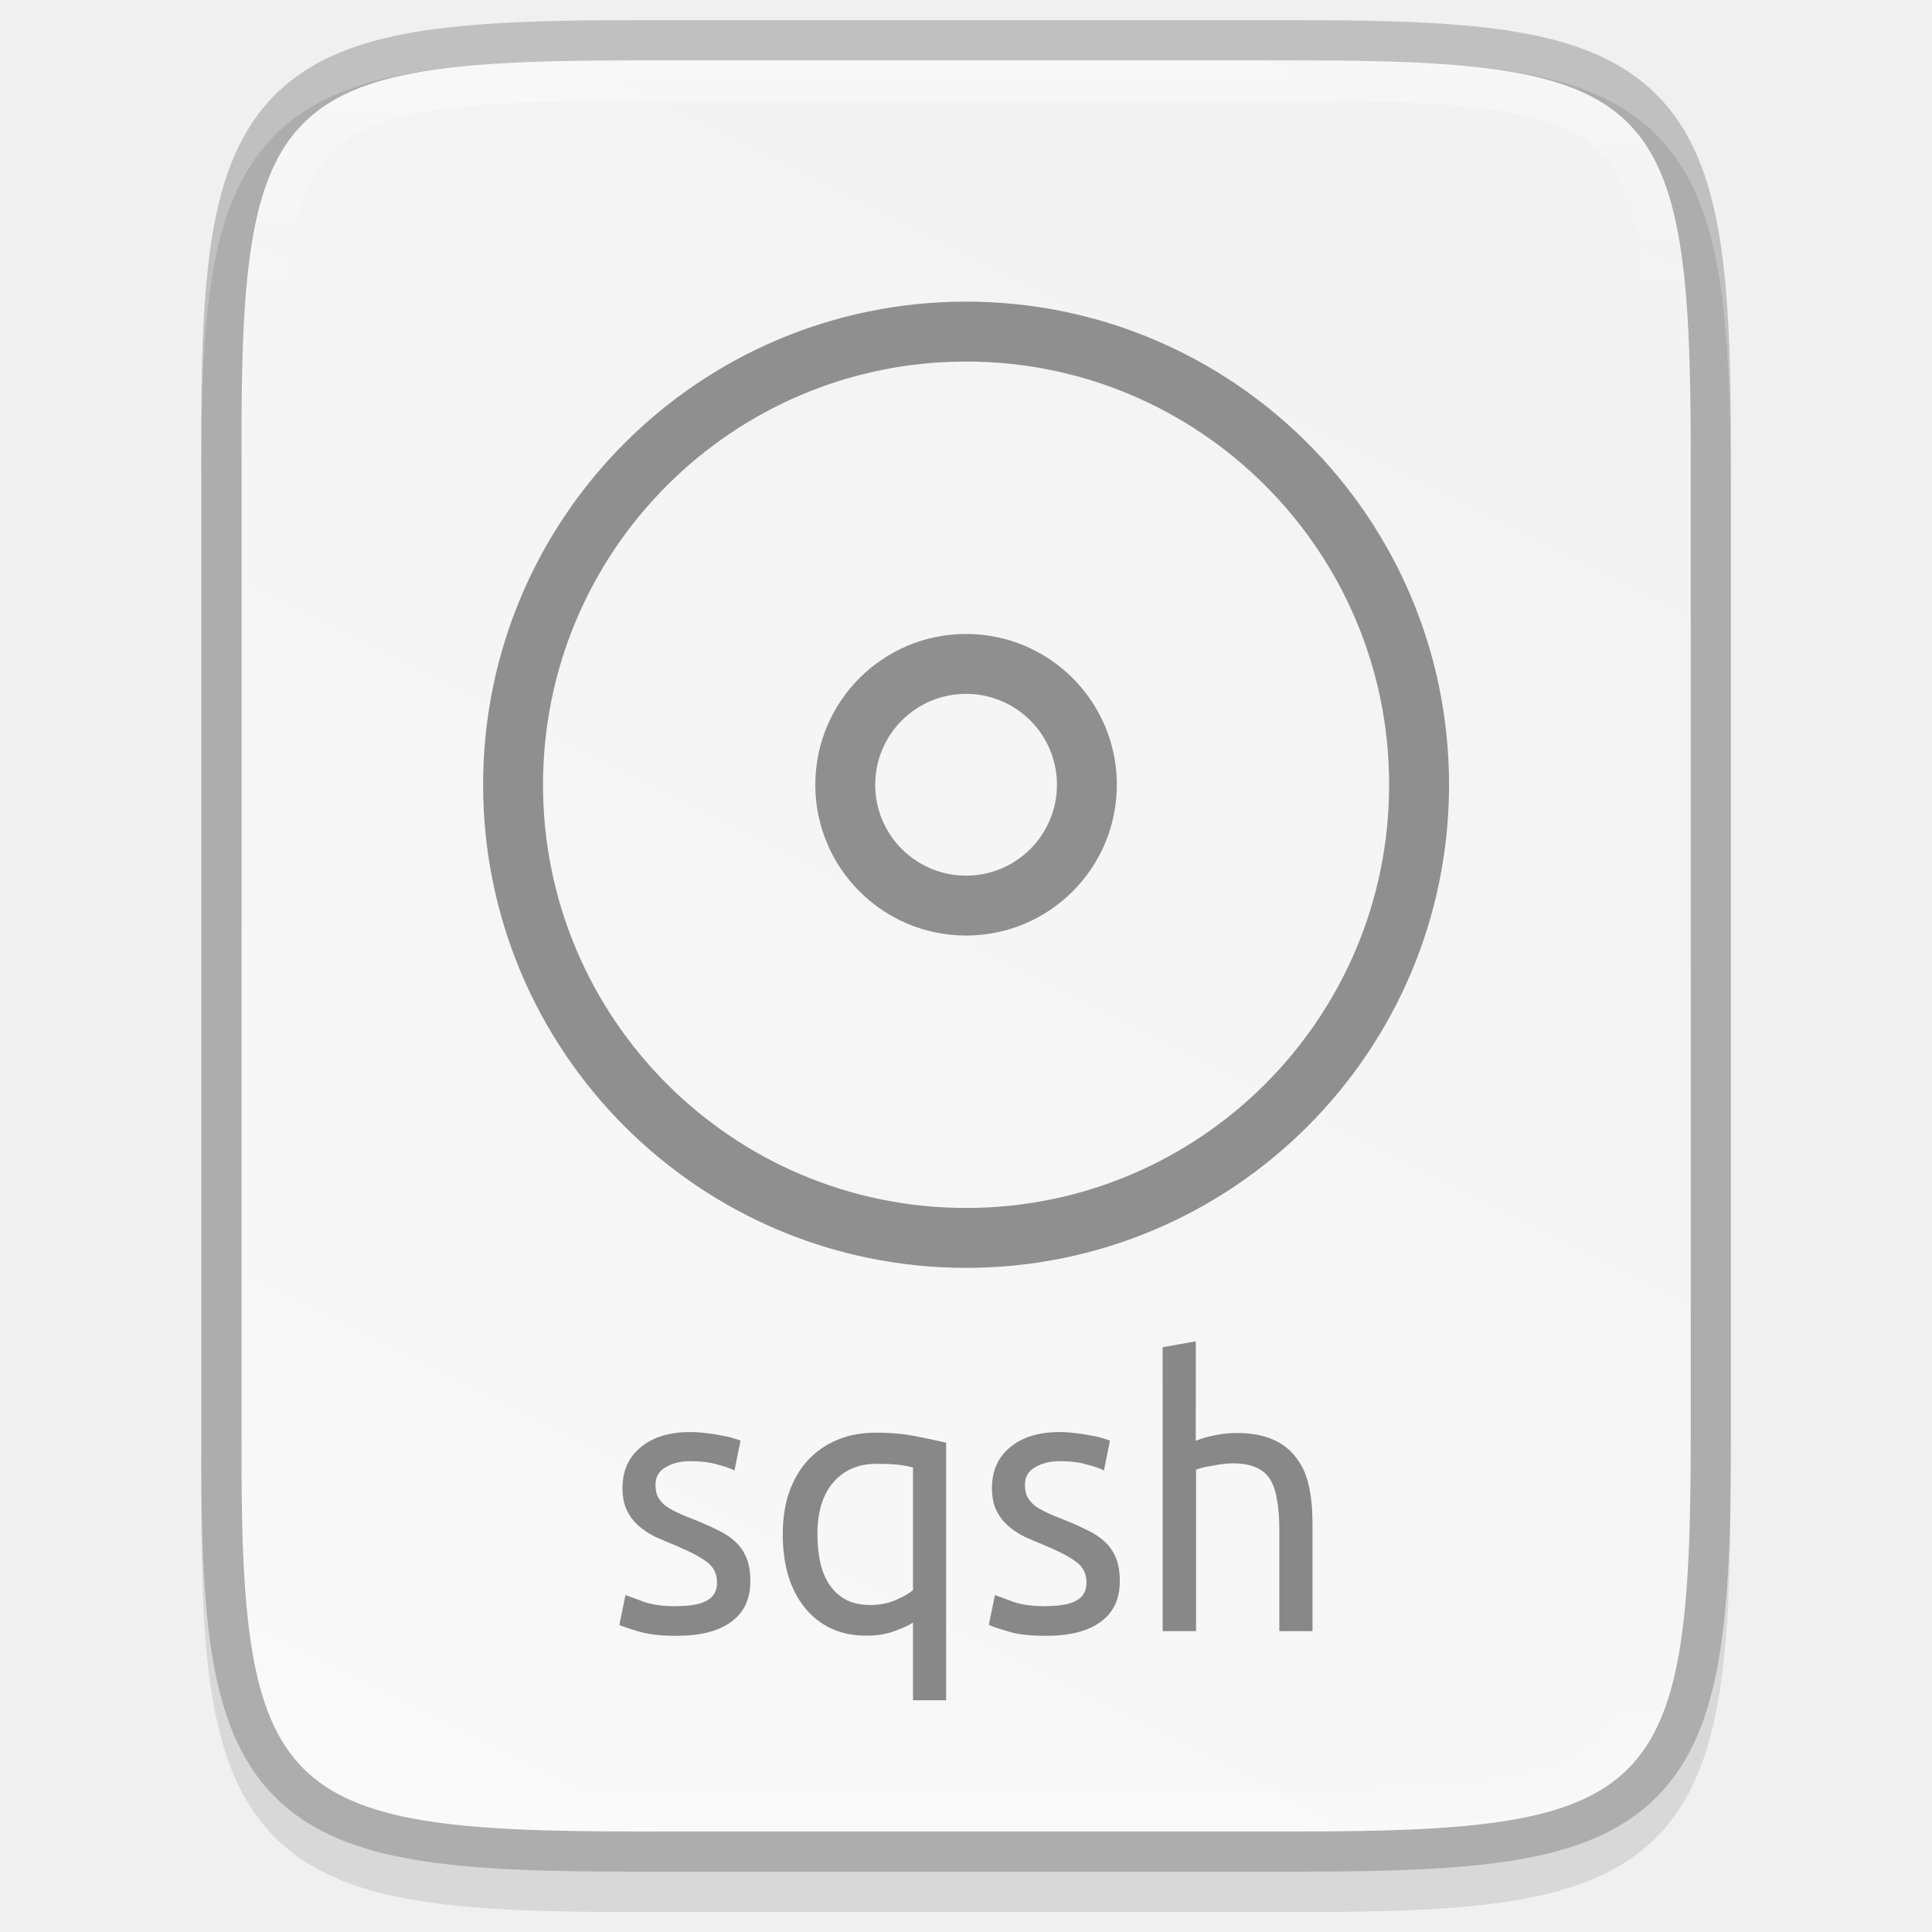
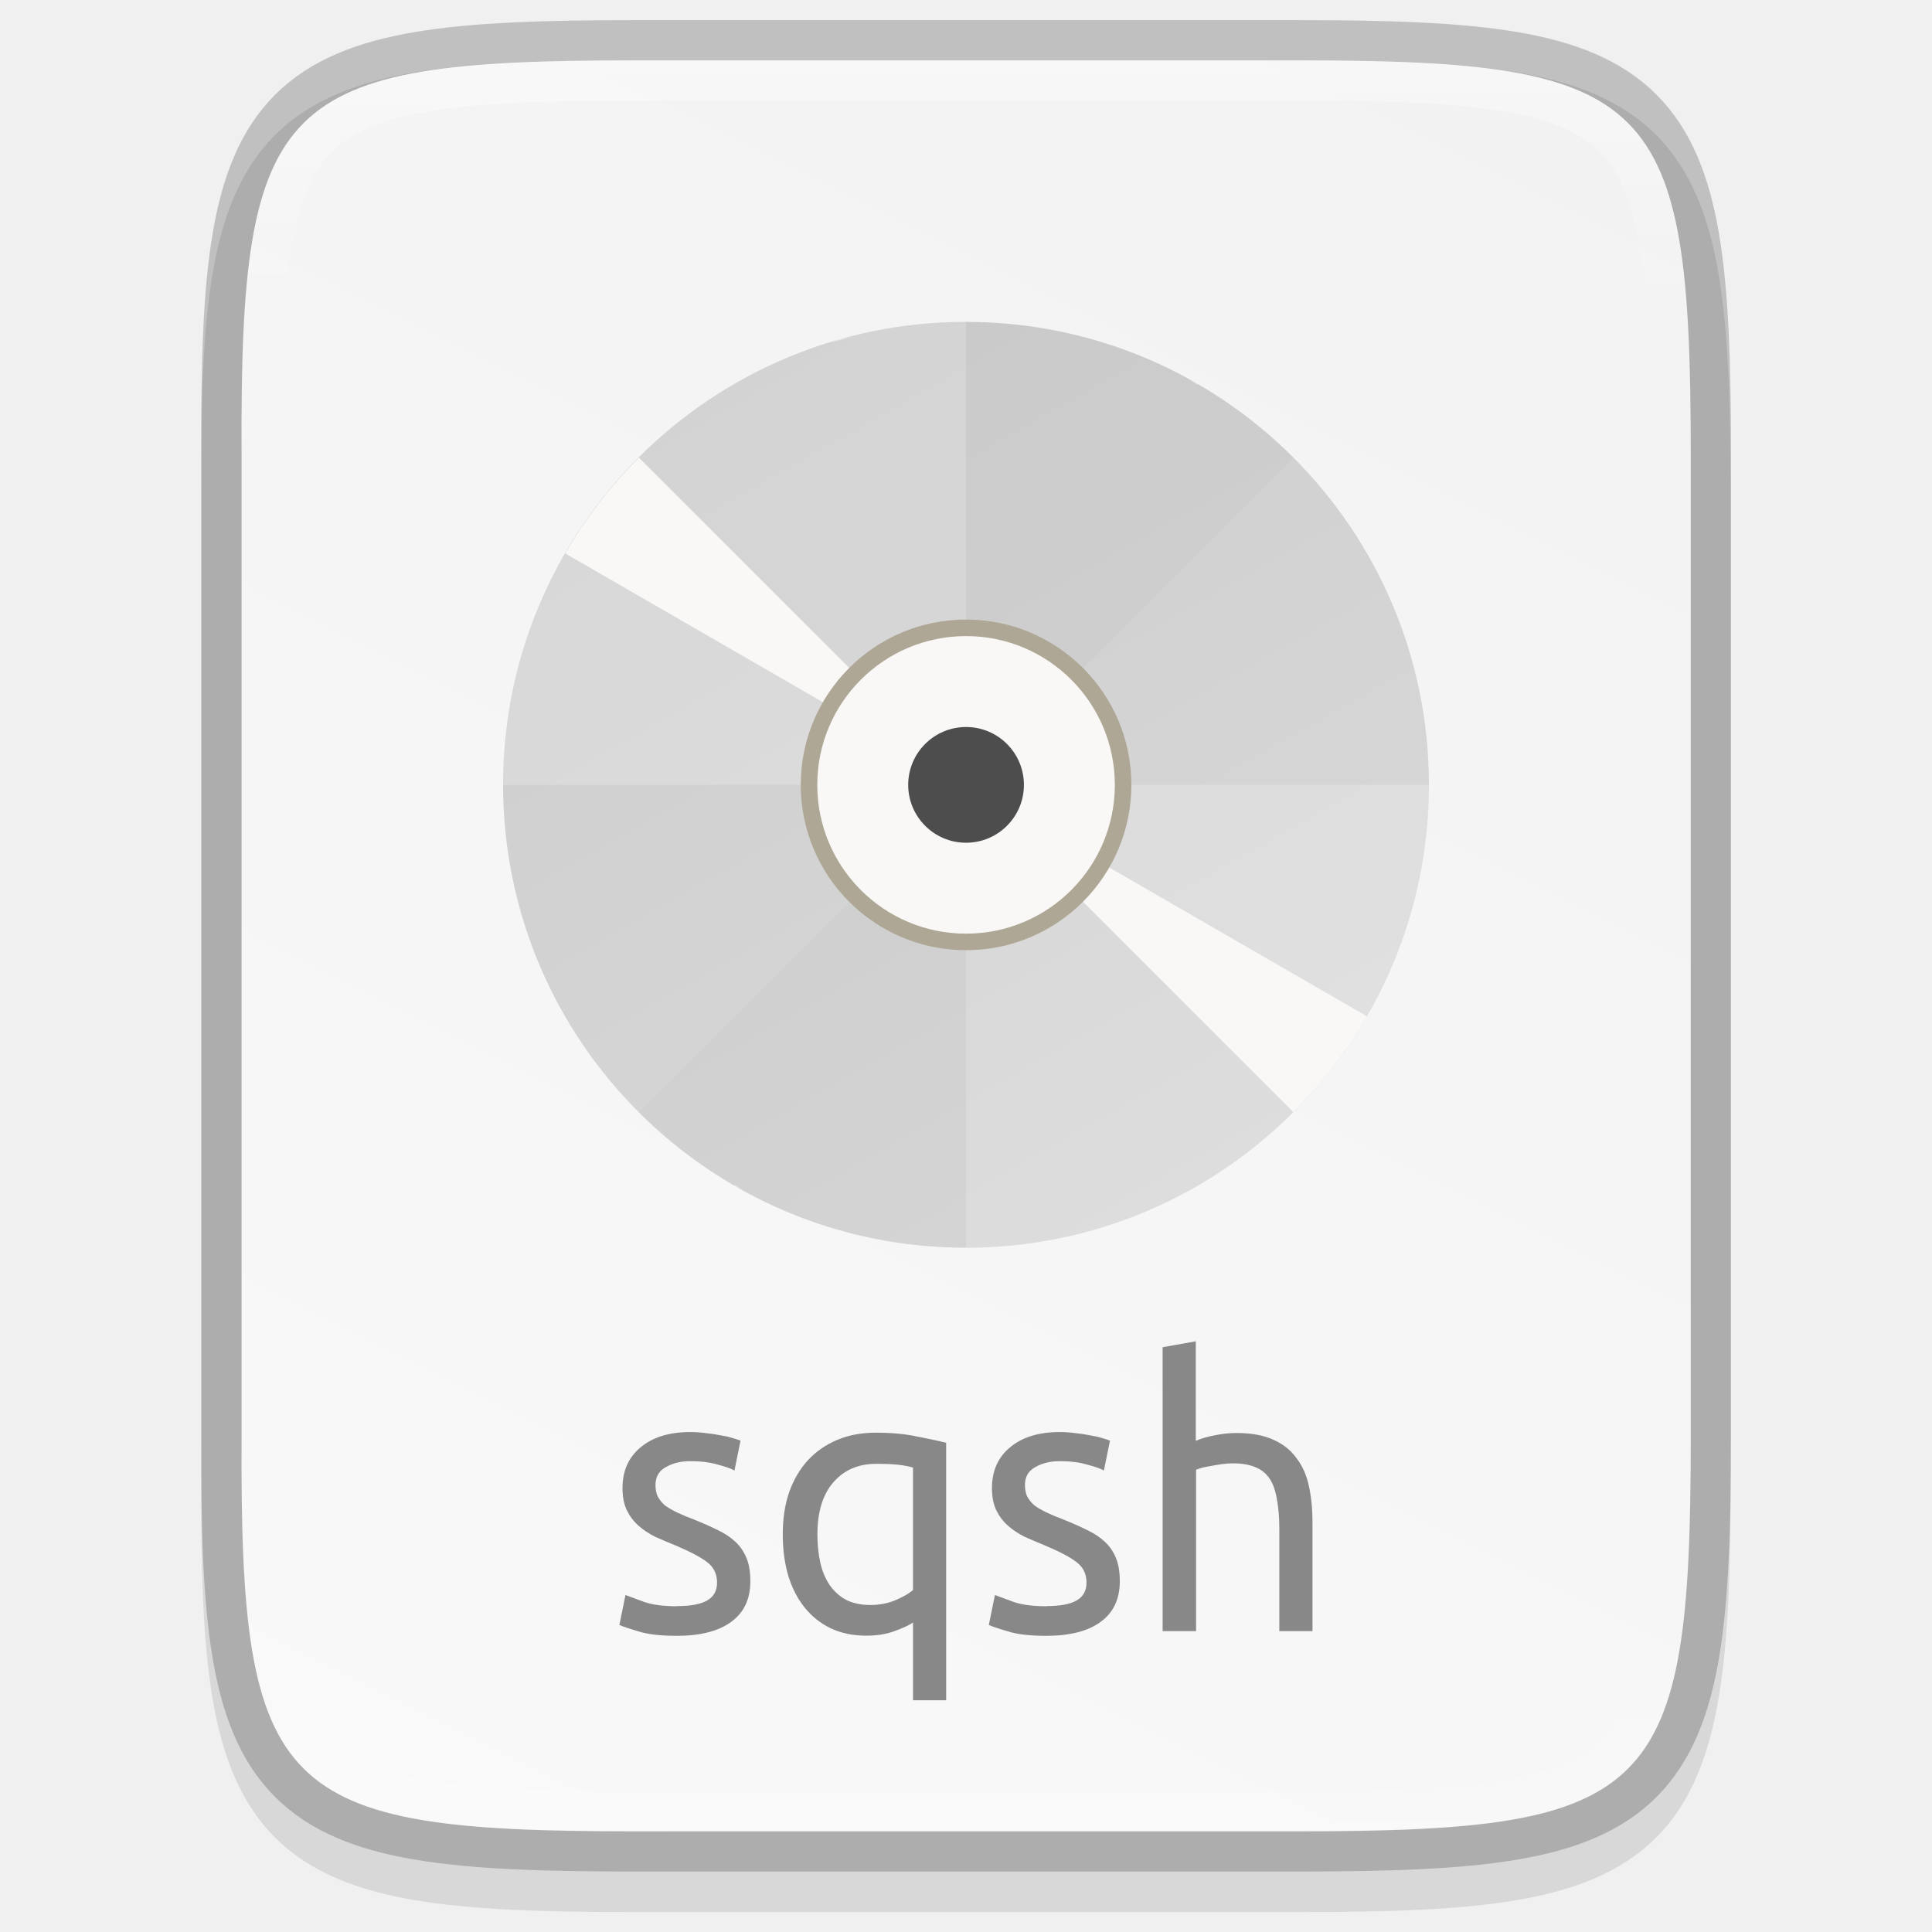
<svg xmlns="http://www.w3.org/2000/svg" xmlns:xlink="http://www.w3.org/1999/xlink" height="48" viewBox="0 0 12.7 12.7" width="48" version="1.1" id="svg35">
  <defs id="defs39">
+     <clipPath clipPathUnits="userSpaceOnUse" id="clipPath994">
+       <path style="color:#000000;display:inline;overflow:visible;visibility:visible;fill:#cdcdcd;fill-opacity:1;fill-rule:nonzero;stroke:none;stroke-width:2;stroke-miterlimit:4;stroke-dasharray:none;stroke-opacity:1;marker:none;enable-background:accumulate" d="m 335.731,62 c -8.824,0 -9.774,0.906 -9.73,9.748 V 84 96.252 c -0.043,8.842 0.906,9.748 9.73,9.748 h 16.539 c 8.824,0 9.73,-0.906 9.73,-9.748 V 84 71.748 C 362.001,62.906 361.094,62 352.27,62 Z" id="path996" />
+     </clipPath>
+     <clipPath clipPathUnits="userSpaceOnUse" id="clipPath994-3">
+       <path style="color:#000000;display:inline;overflow:visible;visibility:visible;fill:#cdcdcd;fill-opacity:1;fill-rule:nonzero;stroke:none;stroke-width:2;stroke-miterlimit:4;stroke-dasharray:none;stroke-opacity:1;marker:none;enable-background:accumulate" d="m 335.731,62 c -8.824,0 -9.774,0.906 -9.73,9.748 V 84 96.252 c -0.043,8.842 0.906,9.748 9.73,9.748 h 16.539 c 8.824,0 9.73,-0.906 9.73,-9.748 V 84 71.748 C 362.001,62.906 361.094,62 352.27,62 Z" id="path996-6" />
+     </clipPath>
+     <clipPath clipPathUnits="userSpaceOnUse" id="clipPath994-36">
+       <path style="color:#000000;display:inline;overflow:visible;visibility:visible;fill:#cdcdcd;fill-opacity:1;fill-rule:nonzero;stroke:none;stroke-width:2;stroke-miterlimit:4;stroke-dasharray:none;stroke-opacity:1;marker:none;enable-background:accumulate" d="m 335.731,62 c -8.824,0 -9.774,0.906 -9.73,9.748 V 84 96.252 c -0.043,8.842 0.906,9.748 9.73,9.748 h 16.539 c 8.824,0 9.73,-0.906 9.73,-9.748 V 84 71.748 C 362.001,62.906 361.094,62 352.27,62 Z" id="path996-7" />
+     </clipPath>
    <linearGradient xlink:href="#linearGradient927" id="linearGradient1004" x1="344" y1="62" x2="344" y2="106" gradientUnits="userSpaceOnUse" />
    <linearGradient id="linearGradient927">
      <stop style="stop-color:#ffffff;stop-opacity:1;" offset="0" id="stop923" />
      <stop id="stop933" offset="0.125" style="stop-color:#ffffff;stop-opacity:0.098" />
      <stop id="stop931" offset="0.925" style="stop-color:#ffffff;stop-opacity:0.098" />
      <stop style="stop-color:#ffffff;stop-opacity:0.498" offset="1" id="stop925" />
    </linearGradient>
-     <clipPath clipPathUnits="userSpaceOnUse" id="clipPath994">
-       <path style="color:#000000;display:inline;overflow:visible;visibility:visible;fill:#cdcdcd;fill-opacity:1;fill-rule:nonzero;stroke:none;stroke-width:2;stroke-miterlimit:4;stroke-dasharray:none;stroke-opacity:1;marker:none;enable-background:accumulate" d="m 335.731,62 c -8.824,0 -9.774,0.906 -9.73,9.748 V 84 96.252 c -0.043,8.842 0.906,9.748 9.73,9.748 h 16.539 c 8.824,0 9.73,-0.906 9.73,-9.748 V 84 71.748 C 362.001,62.906 361.094,62 352.27,62 Z" id="path996" />
+     <clipPath clipPathUnits="userSpaceOnUse" id="clipPath994-367">
+       <path style="color:#000000;display:inline;overflow:visible;visibility:visible;fill:#cdcdcd;fill-opacity:1;fill-rule:nonzero;stroke:none;stroke-width:2;stroke-miterlimit:4;stroke-dasharray:none;stroke-opacity:1;marker:none;enable-background:accumulate" d="m 335.731,62 c -8.824,0 -9.774,0.906 -9.73,9.748 V 84 96.252 c -0.043,8.842 0.906,9.748 9.73,9.748 h 16.539 c 8.824,0 9.73,-0.906 9.73,-9.748 V 84 71.748 C 362.001,62.906 361.094,62 352.27,62 Z" id="path996-5" />
    </clipPath>
-     <linearGradient xlink:href="#linearGradient928" id="linearGradient218" gradientUnits="userSpaceOnUse" x1="334.866" y1="140.23" x2="334.866" y2="160.631" />
-     <linearGradient id="linearGradient928">
-       <stop style="stop-color:#808080;stop-opacity:1" offset="0" id="stop924" />
-       <stop style="stop-color:#999999;stop-opacity:1" offset="1" id="stop926" />
+     <linearGradient xlink:href="#linearGradient1048" id="linearGradient8588-0-1" gradientUnits="userSpaceOnUse" gradientTransform="matrix(0.1277778,0,0,0.1277778,3.172446,-29.61269)" x1="13.735" y1="249.694" x2="38.1" y2="292.767" />
+     <linearGradient id="linearGradient1048">
+       <stop style="stop-color:#cdcdcd;stop-opacity:1;" offset="0" id="stop1044" />
+       <stop style="stop-color:#d9d9d9;stop-opacity:1" offset="1" id="stop1046" />
    </linearGradient>
    <linearGradient xlink:href="#linearGradient4338" id="linearGradient1024" gradientUnits="userSpaceOnUse" gradientTransform="matrix(0,-0.02997233,0.02997147,0,-3.039658,13.62604)" x1="459.034" y1="419.233" x2="35.31" y2="207.365" />
    <linearGradient id="linearGradient4338">
      <stop style="stop-color:#f2f2f2;stop-opacity:1" offset="0" id="stop4340" />
      <stop style="stop-color:#f9f9f9;stop-opacity:1" offset="1" id="stop4342" />
    </linearGradient>
  </defs>
  <linearGradient id="a" gradientUnits="userSpaceOnUse" x1="344" x2="344" y1="62" y2="106">
    <stop offset="0" stop-color="#fff" id="stop2" />
    <stop offset=".125" stop-color="#fff" stop-opacity=".098" id="stop4" />
    <stop offset=".925" stop-color="#fff" stop-opacity=".098" id="stop6" />
    <stop offset="1" stop-color="#fff" stop-opacity=".498" id="stop8" />
  </linearGradient>
  <clipPath id="b">
    <path d="m335.731 62c-8.824 0-9.774.906-9.73 9.748v12.252 12.252c-.043 8.842.906 9.748 9.73 9.748h16.539c8.824 0 9.73-.906 9.73-9.748v-12.252-12.252c0-8.842-.906-9.748-9.73-9.748z" id="path11" />
  </clipPath>
  <linearGradient id="c" gradientTransform="matrix(0 -.02997233 .02997147 0 -3.039659 297.9261)" gradientUnits="userSpaceOnUse" x1="459.034" x2="35.31" y1="419.233" y2="207.365">
    <stop offset="0" stop-color="#f2f2f2" id="stop14" />
    <stop offset="1" stop-color="#f9f9f9" id="stop16" />
  </linearGradient>
-   <path style="color:#000000;font-style:normal;font-variant:normal;font-weight:normal;font-stretch:normal;font-size:medium;line-height:normal;font-family:sans-serif;font-variant-ligatures:normal;font-variant-position:normal;font-variant-caps:normal;font-variant-numeric:normal;font-variant-alternates:normal;font-feature-settings:normal;text-indent:0;text-align:start;text-decoration:none;text-decoration-line:none;text-decoration-style:solid;text-decoration-color:#000000;letter-spacing:normal;word-spacing:normal;text-transform:none;writing-mode:lr-tb;direction:ltr;text-orientation:mixed;dominant-baseline:auto;baseline-shift:baseline;text-anchor:start;white-space:normal;shape-padding:0;clip-rule:nonzero;display:inline;overflow:visible;visibility:visible;opacity:0.1;isolation:auto;mix-blend-mode:normal;color-interpolation:sRGB;color-interpolation-filters:linearRGB;solid-color:#000000;solid-opacity:1;vector-effect:none;fill:#000000;fill-opacity:1;fill-rule:nonzero;stroke:none;stroke-width:0.529;stroke-linecap:butt;stroke-linejoin:miter;stroke-miterlimit:4;stroke-dasharray:none;stroke-dashoffset:0;stroke-opacity:1;marker:none;color-rendering:auto;image-rendering:auto;shape-rendering:auto;text-rendering:auto;enable-background:accumulate" d="m 4.162,0.397 c -0.588,0 -1.051,0.014 -1.432,0.078 C 2.349,0.538 2.037,0.658 1.809,0.886 1.58,1.114 1.46,1.426 1.396,1.807 1.333,2.188 1.32,2.653 1.323,3.242 V 6.482 9.724 c -0.003,0.589 0.01,1.053 0.073,1.434 0.063,0.381 0.184,0.693 0.412,0.921 0.228,0.228 0.54,0.348 0.921,0.412 0.381,0.064 0.844,0.078 1.432,0.078 h 4.376 c 0.588,0 1.051,-0.014 1.431,-0.078 0.38,-0.064 0.691,-0.184 0.919,-0.412 0.228,-0.228 0.347,-0.539 0.411,-0.92 0.064,-0.381 0.078,-0.844 0.078,-1.434 V 6.482 3.241 c 0,-0.589 -0.014,-1.053 -0.078,-1.434 C 11.236,1.426 11.116,1.115 10.889,0.887 10.661,0.659 10.35,0.538 9.97,0.474 9.589,0.41 9.127,0.397 8.538,0.397 Z" id="path1020" />
-   <path style="color:#000000;display:inline;overflow:visible;visibility:visible;opacity:0.2;fill:none;fill-opacity:1;fill-rule:nonzero;stroke:#000000;stroke-width:0.529;stroke-miterlimit:4;stroke-dasharray:none;stroke-opacity:1;marker:none;enable-background:accumulate" d="m 4.163,0.397 c -2.335,0 -2.586,0.24 -2.575,2.579 v 3.242 3.242 c -0.011,2.339 0.24,2.579 2.575,2.579 h 4.376 c 2.335,0 2.575,-0.24 2.575,-2.579 V 6.218 2.976 c 0,-2.339 -0.24,-2.579 -2.575,-2.579 z" id="path958" />
-   <path style="color:#000000;display:inline;overflow:visible;visibility:visible;fill:url(#linearGradient1024);fill-opacity:1;fill-rule:nonzero;stroke:none;stroke-width:0.265;marker:none;enable-background:accumulate" d="m 4.163,0.397 c -2.335,0 -2.586,0.24 -2.575,2.579 v 3.242 3.242 c -0.011,2.339 0.24,2.579 2.575,2.579 h 4.376 c 2.335,0 2.575,-0.24 2.575,-2.579 V 6.218 2.976 c 0,-2.339 -0.24,-2.579 -2.575,-2.579 z" id="path964" />
-   <g id="g1037-1" transform="matrix(0.3503372,0,0,0.3504141,-111.3628,-47.3559)" style="display:inline;stroke:url(#linearGradient218);stroke-width:1.124;stroke-miterlimit:4;stroke-dasharray:none;enable-background:new">
-     <circle style="display:inline;opacity:1;fill:#000000;fill-opacity:0;stroke:#8f8f8f;stroke-width:1.124;stroke-linecap:square;stroke-linejoin:round;stroke-miterlimit:4;stroke-dasharray:none;stroke-dashoffset:0;stroke-opacity:1;enable-background:new" id="circle1035-4" cx="336" cy="149.864" r="2.267" />
-     <ellipse style="opacity:1;fill:#888888;fill-opacity:0;fill-rule:evenodd;stroke:#8f8f8f;stroke-width:1.124;stroke-linecap:square;stroke-linejoin:round;stroke-miterlimit:4;stroke-dasharray:none;stroke-opacity:1;paint-order:fill markers stroke" id="path947-8" cx="336" cy="149.864" rx="8.5" ry="8.501" />
+   <path style="color:#000000;font-style:normal;font-variant:normal;font-weight:normal;font-stretch:normal;font-size:medium;line-height:normal;font-family:sans-serif;font-variant-ligatures:normal;font-variant-position:normal;font-variant-caps:normal;font-variant-numeric:normal;font-variant-alternates:normal;font-feature-settings:normal;text-indent:0;text-align:start;text-decoration:none;text-decoration-line:none;text-decoration-style:solid;text-decoration-color:#000000;letter-spacing:normal;word-spacing:normal;text-transform:none;writing-mode:lr-tb;direction:ltr;text-orientation:mixed;dominant-baseline:auto;baseline-shift:baseline;text-anchor:start;white-space:normal;shape-padding:0;clip-rule:nonzero;display:inline;overflow:visible;visibility:visible;opacity:0.1;isolation:auto;mix-blend-mode:normal;color-interpolation:sRGB;color-interpolation-filters:linearRGB;solid-color:#000000;solid-opacity:1;vector-effect:none;fill:#000000;fill-opacity:1;fill-rule:nonzero;stroke:none;stroke-width:0.529;stroke-linecap:butt;stroke-linejoin:miter;stroke-miterlimit:4;stroke-dasharray:none;stroke-dashoffset:0;stroke-opacity:1;marker:none;color-rendering:auto;image-rendering:auto;shape-rendering:auto;text-rendering:auto;enable-background:accumulate" d="m 4.162,0.397 c -0.588,0 -1.051,0.014 -1.432,0.078 -0.381,0.064 -0.693,0.184 -0.921,0.412 C 1.58,1.114 1.46,1.426 1.396,1.807 1.333,2.188 1.32,2.653 1.323,3.242 v 3.24 3.242 c -0.003,0.589 0.01,1.053 0.073,1.434 0.063,0.381 0.184,0.693 0.412,0.921 0.228,0.228 0.54,0.348 0.921,0.412 0.381,0.064 0.844,0.078 1.432,0.078 h 4.376 c 0.588,0 1.051,-0.014 1.431,-0.078 0.38,-0.064 0.691,-0.184 0.919,-0.412 0.228,-0.228 0.347,-0.539 0.411,-0.92 0.064,-0.381 0.078,-0.844 0.078,-1.434 V 6.482 3.241 c 0,-0.589 -0.014,-1.053 -0.078,-1.434 -0.064,-0.381 -0.184,-0.692 -0.411,-0.92 -0.228,-0.228 -0.538,-0.348 -0.919,-0.412 -0.38,-0.064 -0.843,-0.078 -1.431,-0.078 z" id="path1020" />
+   <path style="color:#000000;display:inline;overflow:visible;visibility:visible;opacity:0.2;fill:none;fill-opacity:1;fill-rule:nonzero;stroke:#000000;stroke-width:0.529;stroke-miterlimit:4;stroke-dasharray:none;stroke-opacity:1;marker:none;enable-background:accumulate" d="m 4.163,0.397 c -2.335,0 -2.586,0.24 -2.575,2.579 V 6.218 9.459 c -0.011,2.339 0.24,2.579 2.575,2.579 h 4.376 c 2.335,0 2.575,-0.24 2.575,-2.579 V 6.218 2.976 c 0,-2.339 -0.24,-2.579 -2.575,-2.579 z" id="path958" />
+   <path style="color:#000000;display:inline;overflow:visible;visibility:visible;fill:url(#linearGradient1024);fill-opacity:1;fill-rule:nonzero;stroke:none;stroke-width:0.265;marker:none;enable-background:accumulate" d="m 4.163,0.397 c -2.335,0 -2.586,0.24 -2.575,2.579 V 6.218 9.459 c -0.011,2.339 0.24,2.579 2.575,2.579 h 4.376 c 2.335,0 2.575,-0.24 2.575,-2.579 V 6.218 2.976 c 0,-2.339 -0.24,-2.579 -2.575,-2.579 z" id="path964" />
+   <circle style="display:inline;opacity:1;fill:url(#linearGradient8588-0-1);fill-opacity:1;stroke:none;stroke-width:0.495;stroke-linecap:round;stroke-linejoin:round;stroke-miterlimit:4;stroke-dasharray:none;stroke-opacity:1;enable-background:new" id="path9498-6-5-6" cx="6.35" cy="5.159" r="3.043" />
+   <g style="display:inline;stroke-width:0.913;enable-background:new" id="g7204-0-9" transform="matrix(0.02716704,0,0,0.02716704,-5.060356,2.378451)">
+     <path id="path11042-53-1-6-2" d="m 420.021,-9.636 a 112,112 0 0 0 -112,112 h 112 z m 0,112 v 112 a 112,112 0 0 0 112,-112 z" style="display:inline;opacity:0.2;fill:#ffffff;fill-opacity:1;stroke:none;stroke-width:0.913;stroke-linecap:round;stroke-linejoin:round;stroke-miterlimit:4;stroke-dasharray:none;stroke-opacity:1;enable-background:new" />
+     <path id="path11042-53-6-27-2-0" d="m 499.217,23.168 a 112,112 0 0 0 -158.392,0 l 79.196,79.196 z m -79.196,79.196 -79.196,79.196 a 112,112 0 0 0 158.392,0 z" style="display:inline;opacity:0.02;fill:#000000;fill-opacity:1;stroke:none;stroke-width:0.913;stroke-linecap:round;stroke-linejoin:round;stroke-miterlimit:4;stroke-dasharray:none;stroke-opacity:1;enable-background:new" />
+     <path id="path11042-53-6-2-0-6-2" d="m 389.47,-5.387 a 112,112 0 0 0 -2.034,0.688 112,112 0 0 1 5.416,-1.467 112,112 0 0 0 -3.382,0.779 z m 8.82,-2.032 a 112,112 0 0 1 5.517,-0.916 112,112 0 0 0 -5.517,0.916 z m -16.139,4.508 a 112,112 0 0 0 -5.237,2 112,112 0 0 1 5.237,-2 z m 27.22,-6.131 a 112,112 0 0 1 5.559,-0.361 112,112 0 0 0 -5.559,0.361 z m -37.531,10.435 a 112,112 0 0 0 -5.034,2.524 112,112 0 0 1 5.034,-2.524 z m 48.706,-10.944 a 112,112 0 0 1 5.586,0.2 112,112 0 0 0 -5.586,-0.2 z m -58.536,16.255 a 112,112 0 0 0 -4.763,3.015 112,112 0 0 1 4.763,-3.015 z m 69.688,-15.646 a 112,112 0 0 1 5.553,0.757 112,112 0 0 0 -5.553,-0.757 z M 352.749,12.975 a 112,112 0 0 0 -4.439,3.478 112,112 0 0 1 4.439,-3.478 z m 90.023,-20.193 a 112,112 0 0 1 5.411,1.298 112,112 0 0 0 -5.411,-1.298 z M 342.547,21.575 a 112,112 0 0 0 -1.27,1.184 112,112 0 0 1 1.27,-1.184 z m -1.676,1.624 a 112,112 0 0 0 -17.831,23.164 l 96.994,56 z m 79.163,79.164 79.163,79.164 a 112,112 0 0 0 17.831,-23.164 z M 453.594,-4.401 a 112,112 0 0 1 5.266,1.834 112,112 0 0 0 -5.266,-1.834 z m 10.485,3.881 a 112,112 0 0 1 5.082,2.365 112,112 0 0 0 -5.082,-2.365 z m 10.051,4.912 a 112,112 0 0 1 1.837,1.091 l 0.066,-0.115 a 112,112 0 0 0 -1.903,-0.976 z M 364.101,199.241 l -0.066,0.115 a 112,112 0 0 0 1.903,0.976 112,112 0 0 1 -1.837,-1.091 z m 6.806,3.638 a 112,112 0 0 0 5.082,2.365 112,112 0 0 1 -5.082,-2.365 z m 10.301,4.412 a 112,112 0 0 0 5.266,1.834 112,112 0 0 1 -5.266,-1.834 z m 117.583,-25.325 a 112,112 0 0 1 -1.27,1.184 112,112 0 0 0 1.27,-1.184 z m -106.906,28.678 a 112,112 0 0 0 5.411,1.298 112,112 0 0 1 -5.411,-1.298 z m 99.872,-22.373 a 112,112 0 0 1 -4.439,3.478 112,112 0 0 0 4.439,-3.478 z m -88.941,24.638 a 112,112 0 0 0 5.553,0.757 112,112 0 0 1 -5.553,-0.757 z m 80.004,-17.905 a 112,112 0 0 1 -4.763,3.015 112,112 0 0 0 4.763,-3.015 z m -68.884,19.07 a 112,112 0 0 0 5.586,0.2 112,112 0 0 1 -5.586,-0.2 z m 59.326,-13.268 a 112,112 0 0 1 -5.034,2.524 112,112 0 0 0 5.034,-2.524 z m -48.124,13.319 a 112,112 0 0 0 5.559,-0.361 112,112 0 0 1 -5.559,0.361 z m 38.015,-8.492 a 112,112 0 0 1 -5.237,2 112,112 0 0 0 5.237,-2 z m -26.893,7.424 a 112,112 0 0 0 5.517,-0.916 112,112 0 0 1 -5.517,0.916 z m 16.371,-3.636 a 112,112 0 0 1 -5.416,1.467 112,112 0 0 0 5.416,-1.467 z" style="display:inline;opacity:1;fill:#faf8f6;fill-opacity:1;stroke:none;stroke-width:0.913;stroke-linecap:round;stroke-linejoin:round;stroke-miterlimit:4;stroke-dasharray:none;stroke-opacity:1;enable-background:new" />
+     <circle r="40" transform="scale(1,-1)" cy="-102.364" cx="420.021" id="path7147-9-1-3" style="display:inline;opacity:1;fill:#aea795;fill-opacity:1;stroke:none;stroke-width:2.52;stroke-linecap:round;stroke-linejoin:round;stroke-miterlimit:4;stroke-dasharray:none;stroke-dashoffset:0;stroke-opacity:1;enable-background:new" />
+     <circle r="36" cy="102.364" cx="420.021" id="path7164-3-8-7" style="display:inline;opacity:1;fill:#faf8f6;fill-opacity:1;stroke:none;stroke-width:2.348;stroke-linecap:round;stroke-linejoin:round;stroke-miterlimit:4;stroke-dasharray:none;stroke-dashoffset:0;stroke-opacity:1;enable-background:new" />
+     <circle r="14" cy="102.364" cx="420.021" id="path7166-6-7-5" style="display:inline;opacity:1;fill:#4d4d4d;fill-opacity:1;stroke:none;stroke-width:3.196;stroke-linecap:round;stroke-linejoin:round;stroke-miterlimit:4;stroke-dasharray:none;stroke-dashoffset:0;stroke-opacity:1;enable-background:new" />
  </g>
  <g aria-label="sqsh" transform="scale(0.9773046,1.023222)" style="font-style:normal;font-weight:normal;font-size:2.001px;line-height:1.25;font-family:sans-serif;letter-spacing:0px;word-spacing:0px;display:inline;opacity:1;fill:#888888;fill-opacity:1;stroke:none;stroke-width:0.049;enable-background:new" id="text130-3">
-     <path d="m 4.554,10.318 q 0.137,0 0.202,-0.036 0.067,-0.036 0.067,-0.115 0,-0.082 -0.065,-0.13 Q 4.694,9.989 4.545,9.929 4.473,9.901 4.405,9.872 4.341,9.841 4.293,9.8 q -0.048,-0.041 -0.077,-0.098 -0.029,-0.058 -0.029,-0.142 0,-0.166 0.122,-0.262 0.122,-0.098 0.334,-0.098 0.053,0 0.106,0.007 0.053,0.005 0.098,0.014 0.046,0.007 0.079,0.017 0.036,0.01 0.055,0.017 l -0.041,0.192 q -0.036,-0.019 -0.113,-0.038 -0.077,-0.022 -0.185,-0.022 -0.094,0 -0.163,0.038 -0.07,0.036 -0.07,0.115 0,0.041 0.014,0.072 0.017,0.031 0.048,0.058 0.034,0.024 0.082,0.046 0.048,0.022 0.115,0.046 0.089,0.034 0.158,0.067 0.07,0.031 0.118,0.074 0.05,0.043 0.077,0.106 0.026,0.06 0.026,0.149 0,0.173 -0.13,0.262 -0.127,0.089 -0.365,0.089 -0.166,0 -0.259,-0.029 -0.094,-0.026 -0.127,-0.041 l 0.041,-0.192 q 0.038,0.014 0.122,0.043 0.084,0.029 0.223,0.029 z" style="font-style:normal;font-variant:normal;font-weight:normal;font-stretch:normal;font-size:2.401px;font-family:ubuntu;-inkscape-font-specification:ubuntu;fill:#888888;fill-opacity:1;stroke-width:0.049" id="path846" />
-     <path d="m 5.498,9.857 q 0,0.096 0.019,0.18 0.019,0.082 0.062,0.144 0.043,0.06 0.11,0.096 0.07,0.034 0.166,0.034 0.091,0 0.168,-0.031 0.077,-0.031 0.118,-0.065 V 9.428 q -0.034,-0.01 -0.091,-0.017 -0.055,-0.007 -0.156,-0.007 -0.18,0 -0.288,0.118 -0.108,0.118 -0.108,0.336 z m -0.233,0 q 0,-0.151 0.043,-0.271 0.046,-0.122 0.127,-0.206 0.082,-0.084 0.197,-0.13 0.115,-0.046 0.259,-0.046 0.156,0 0.274,0.024 0.12,0.022 0.199,0.041 V 10.923 H 6.141 v -0.499 q -0.041,0.026 -0.125,0.055 -0.082,0.029 -0.19,0.029 -0.134,0 -0.24,-0.048 -0.103,-0.048 -0.175,-0.134 -0.072,-0.086 -0.11,-0.206 -0.036,-0.12 -0.036,-0.262 z" style="font-style:normal;font-variant:normal;font-weight:normal;font-stretch:normal;font-size:2.401px;font-family:ubuntu;-inkscape-font-specification:ubuntu;fill:#888888;fill-opacity:1;stroke-width:0.049" id="path848" />
-     <path d="m 7.039,10.318 q 0.137,0 0.202,-0.036 0.067,-0.036 0.067,-0.115 0,-0.082 -0.065,-0.13 Q 7.179,9.989 7.03,9.929 6.958,9.901 6.89,9.872 6.826,9.841 6.778,9.8 q -0.048,-0.041 -0.077,-0.098 -0.029,-0.058 -0.029,-0.142 0,-0.166 0.122,-0.262 0.122,-0.098 0.334,-0.098 0.053,0 0.106,0.007 0.053,0.005 0.098,0.014 0.046,0.007 0.079,0.017 0.036,0.01 0.055,0.017 l -0.041,0.192 q -0.036,-0.019 -0.113,-0.038 -0.077,-0.022 -0.185,-0.022 -0.094,0 -0.163,0.038 -0.07,0.036 -0.07,0.115 0,0.041 0.014,0.072 0.017,0.031 0.048,0.058 0.034,0.024 0.082,0.046 0.048,0.022 0.115,0.046 0.089,0.034 0.158,0.067 0.07,0.031 0.118,0.074 0.05,0.043 0.077,0.106 0.026,0.06 0.026,0.149 0,0.173 -0.13,0.262 -0.127,0.089 -0.365,0.089 -0.166,0 -0.259,-0.029 -0.094,-0.026 -0.127,-0.041 l 0.041,-0.192 q 0.038,0.014 0.122,0.043 0.084,0.029 0.223,0.029 z" style="font-style:normal;font-variant:normal;font-weight:normal;font-stretch:normal;font-size:2.401px;font-family:ubuntu;-inkscape-font-specification:ubuntu;fill:#888888;fill-opacity:1;stroke-width:0.049" id="path850" />
-     <path d="M 7.82,10.479 V 8.655 l 0.223,-0.038 v 0.639 q 0.062,-0.024 0.132,-0.036 0.072,-0.014 0.142,-0.014 0.149,0 0.247,0.043 0.098,0.041 0.156,0.118 0.06,0.074 0.084,0.18 0.024,0.106 0.024,0.233 V 10.479 H 8.605 V 9.826 q 0,-0.115 -0.017,-0.197 -0.014,-0.082 -0.05,-0.132 -0.036,-0.05 -0.096,-0.072 -0.06,-0.024 -0.149,-0.024 -0.036,0 -0.074,0.005 -0.038,0.005 -0.074,0.012 -0.034,0.005 -0.062,0.012 -0.026,0.007 -0.038,0.012 v 1.037 z" style="font-style:normal;font-variant:normal;font-weight:normal;font-stretch:normal;font-size:2.401px;font-family:ubuntu;-inkscape-font-specification:ubuntu;fill:#888888;fill-opacity:1;stroke-width:0.049" id="path852" />
+     <path d="m 4.554,10.318 q 0.137,0 0.202,-0.036 0.067,-0.036 0.067,-0.115 0,-0.082 -0.065,-0.13 Q 4.694,9.989 4.545,9.929 4.473,9.901 4.405,9.872 4.341,9.841 4.293,9.8 q -0.048,-0.041 -0.077,-0.098 -0.029,-0.058 -0.029,-0.142 0,-0.166 0.122,-0.262 0.122,-0.098 0.334,-0.098 0.053,0 0.106,0.007 0.053,0.005 0.098,0.014 0.046,0.007 0.079,0.017 0.036,0.01 0.055,0.017 l -0.041,0.192 q -0.036,-0.019 -0.113,-0.038 -0.077,-0.022 -0.185,-0.022 -0.094,0 -0.163,0.038 -0.07,0.036 -0.07,0.115 0,0.041 0.014,0.072 0.017,0.031 0.048,0.058 0.034,0.024 0.082,0.046 0.048,0.022 0.115,0.046 0.089,0.034 0.158,0.067 0.07,0.031 0.118,0.074 0.05,0.043 0.077,0.106 0.026,0.06 0.026,0.149 0,0.173 -0.13,0.262 -0.127,0.089 -0.365,0.089 -0.166,0 -0.259,-0.029 -0.094,-0.026 -0.127,-0.041 l 0.041,-0.192 q 0.038,0.014 0.122,0.043 0.084,0.029 0.223,0.029 z" style="font-style:normal;font-variant:normal;font-weight:normal;font-stretch:normal;font-size:2.401px;font-family:ubuntu;-inkscape-font-specification:ubuntu;fill:#888888;fill-opacity:1;stroke-width:0.049" id="path860" />
+     <path d="m 5.498,9.857 q 0,0.096 0.019,0.18 0.019,0.082 0.062,0.144 0.043,0.06 0.11,0.096 0.07,0.034 0.166,0.034 0.091,0 0.168,-0.031 0.077,-0.031 0.118,-0.065 V 9.428 q -0.034,-0.01 -0.091,-0.017 -0.055,-0.007 -0.156,-0.007 -0.18,0 -0.288,0.118 -0.108,0.118 -0.108,0.336 z m -0.233,0 q 0,-0.151 0.043,-0.271 0.046,-0.122 0.127,-0.206 0.082,-0.084 0.197,-0.13 0.115,-0.046 0.259,-0.046 0.156,0 0.274,0.024 0.12,0.022 0.199,0.041 V 10.923 H 6.141 v -0.499 q -0.041,0.026 -0.125,0.055 -0.082,0.029 -0.19,0.029 -0.134,0 -0.24,-0.048 -0.103,-0.048 -0.175,-0.134 -0.072,-0.086 -0.11,-0.206 -0.036,-0.12 -0.036,-0.262 z" style="font-style:normal;font-variant:normal;font-weight:normal;font-stretch:normal;font-size:2.401px;font-family:ubuntu;-inkscape-font-specification:ubuntu;fill:#888888;fill-opacity:1;stroke-width:0.049" id="path862" />
+     <path d="m 7.039,10.318 q 0.137,0 0.202,-0.036 0.067,-0.036 0.067,-0.115 0,-0.082 -0.065,-0.13 Q 7.179,9.989 7.03,9.929 6.958,9.901 6.89,9.872 6.826,9.841 6.778,9.8 q -0.048,-0.041 -0.077,-0.098 -0.029,-0.058 -0.029,-0.142 0,-0.166 0.122,-0.262 0.122,-0.098 0.334,-0.098 0.053,0 0.106,0.007 0.053,0.005 0.098,0.014 0.046,0.007 0.079,0.017 0.036,0.01 0.055,0.017 l -0.041,0.192 q -0.036,-0.019 -0.113,-0.038 -0.077,-0.022 -0.185,-0.022 -0.094,0 -0.163,0.038 -0.07,0.036 -0.07,0.115 0,0.041 0.014,0.072 0.017,0.031 0.048,0.058 0.034,0.024 0.082,0.046 0.048,0.022 0.115,0.046 0.089,0.034 0.158,0.067 0.07,0.031 0.118,0.074 0.05,0.043 0.077,0.106 0.026,0.06 0.026,0.149 0,0.173 -0.13,0.262 -0.127,0.089 -0.365,0.089 -0.166,0 -0.259,-0.029 -0.094,-0.026 -0.127,-0.041 l 0.041,-0.192 q 0.038,0.014 0.122,0.043 0.084,0.029 0.223,0.029 z" style="font-style:normal;font-variant:normal;font-weight:normal;font-stretch:normal;font-size:2.401px;font-family:ubuntu;-inkscape-font-specification:ubuntu;fill:#888888;fill-opacity:1;stroke-width:0.049" id="path864" />
+     <path d="M 7.82,10.479 V 8.655 l 0.223,-0.038 v 0.639 q 0.062,-0.024 0.132,-0.036 0.072,-0.014 0.142,-0.014 0.149,0 0.247,0.043 0.098,0.041 0.156,0.118 0.06,0.074 0.084,0.18 0.024,0.106 0.024,0.233 V 10.479 H 8.605 V 9.826 q 0,-0.115 -0.017,-0.197 -0.014,-0.082 -0.05,-0.132 -0.036,-0.05 -0.096,-0.072 -0.06,-0.024 -0.149,-0.024 -0.036,0 -0.074,0.005 -0.038,0.005 -0.074,0.012 -0.034,0.005 -0.062,0.012 -0.026,0.007 -0.038,0.012 v 1.037 z" style="font-style:normal;font-variant:normal;font-weight:normal;font-stretch:normal;font-size:2.401px;font-family:ubuntu;-inkscape-font-specification:ubuntu;fill:#888888;fill-opacity:1;stroke-width:0.049" id="path866" />
  </g>
-   <path transform="matrix(0.2645833,0,0,0.2645833,-84.66628,-16.0073)" id="path990" d="m 335.731,62 c -8.824,0 -9.774,0.906 -9.73,9.748 V 84 96.252 c -0.043,8.842 0.906,9.748 9.73,9.748 h 16.539 c 8.824,0 9.73,-0.906 9.73,-9.748 V 84 71.748 C 362.001,62.906 361.094,62 352.27,62 Z" style="color:#000000;display:inline;overflow:visible;visibility:visible;opacity:0.4;fill:none;fill-opacity:1;fill-rule:nonzero;stroke:url(#linearGradient1004);stroke-width:2;stroke-miterlimit:4;stroke-dasharray:none;stroke-opacity:1;marker:none;enable-background:accumulate" clip-path="url(#clipPath994)" />
+   <path transform="matrix(0.2645833,0,0,0.2645833,-84.66628,-16.0073)" id="path990" d="m 335.731,62 c -8.824,0 -9.774,0.906 -9.73,9.748 V 84 96.252 c -0.043,8.842 0.906,9.748 9.73,9.748 h 16.539 c 8.824,0 9.73,-0.906 9.73,-9.748 V 84 71.748 C 362.001,62.906 361.094,62 352.27,62 Z" style="color:#000000;display:inline;overflow:visible;visibility:visible;opacity:0.4;fill:none;fill-opacity:1;fill-rule:nonzero;stroke:url(#linearGradient1004);stroke-width:2;stroke-miterlimit:4;stroke-dasharray:none;stroke-opacity:1;marker:none;enable-background:accumulate" clip-path="url(#clipPath994-367)" />
</svg>
